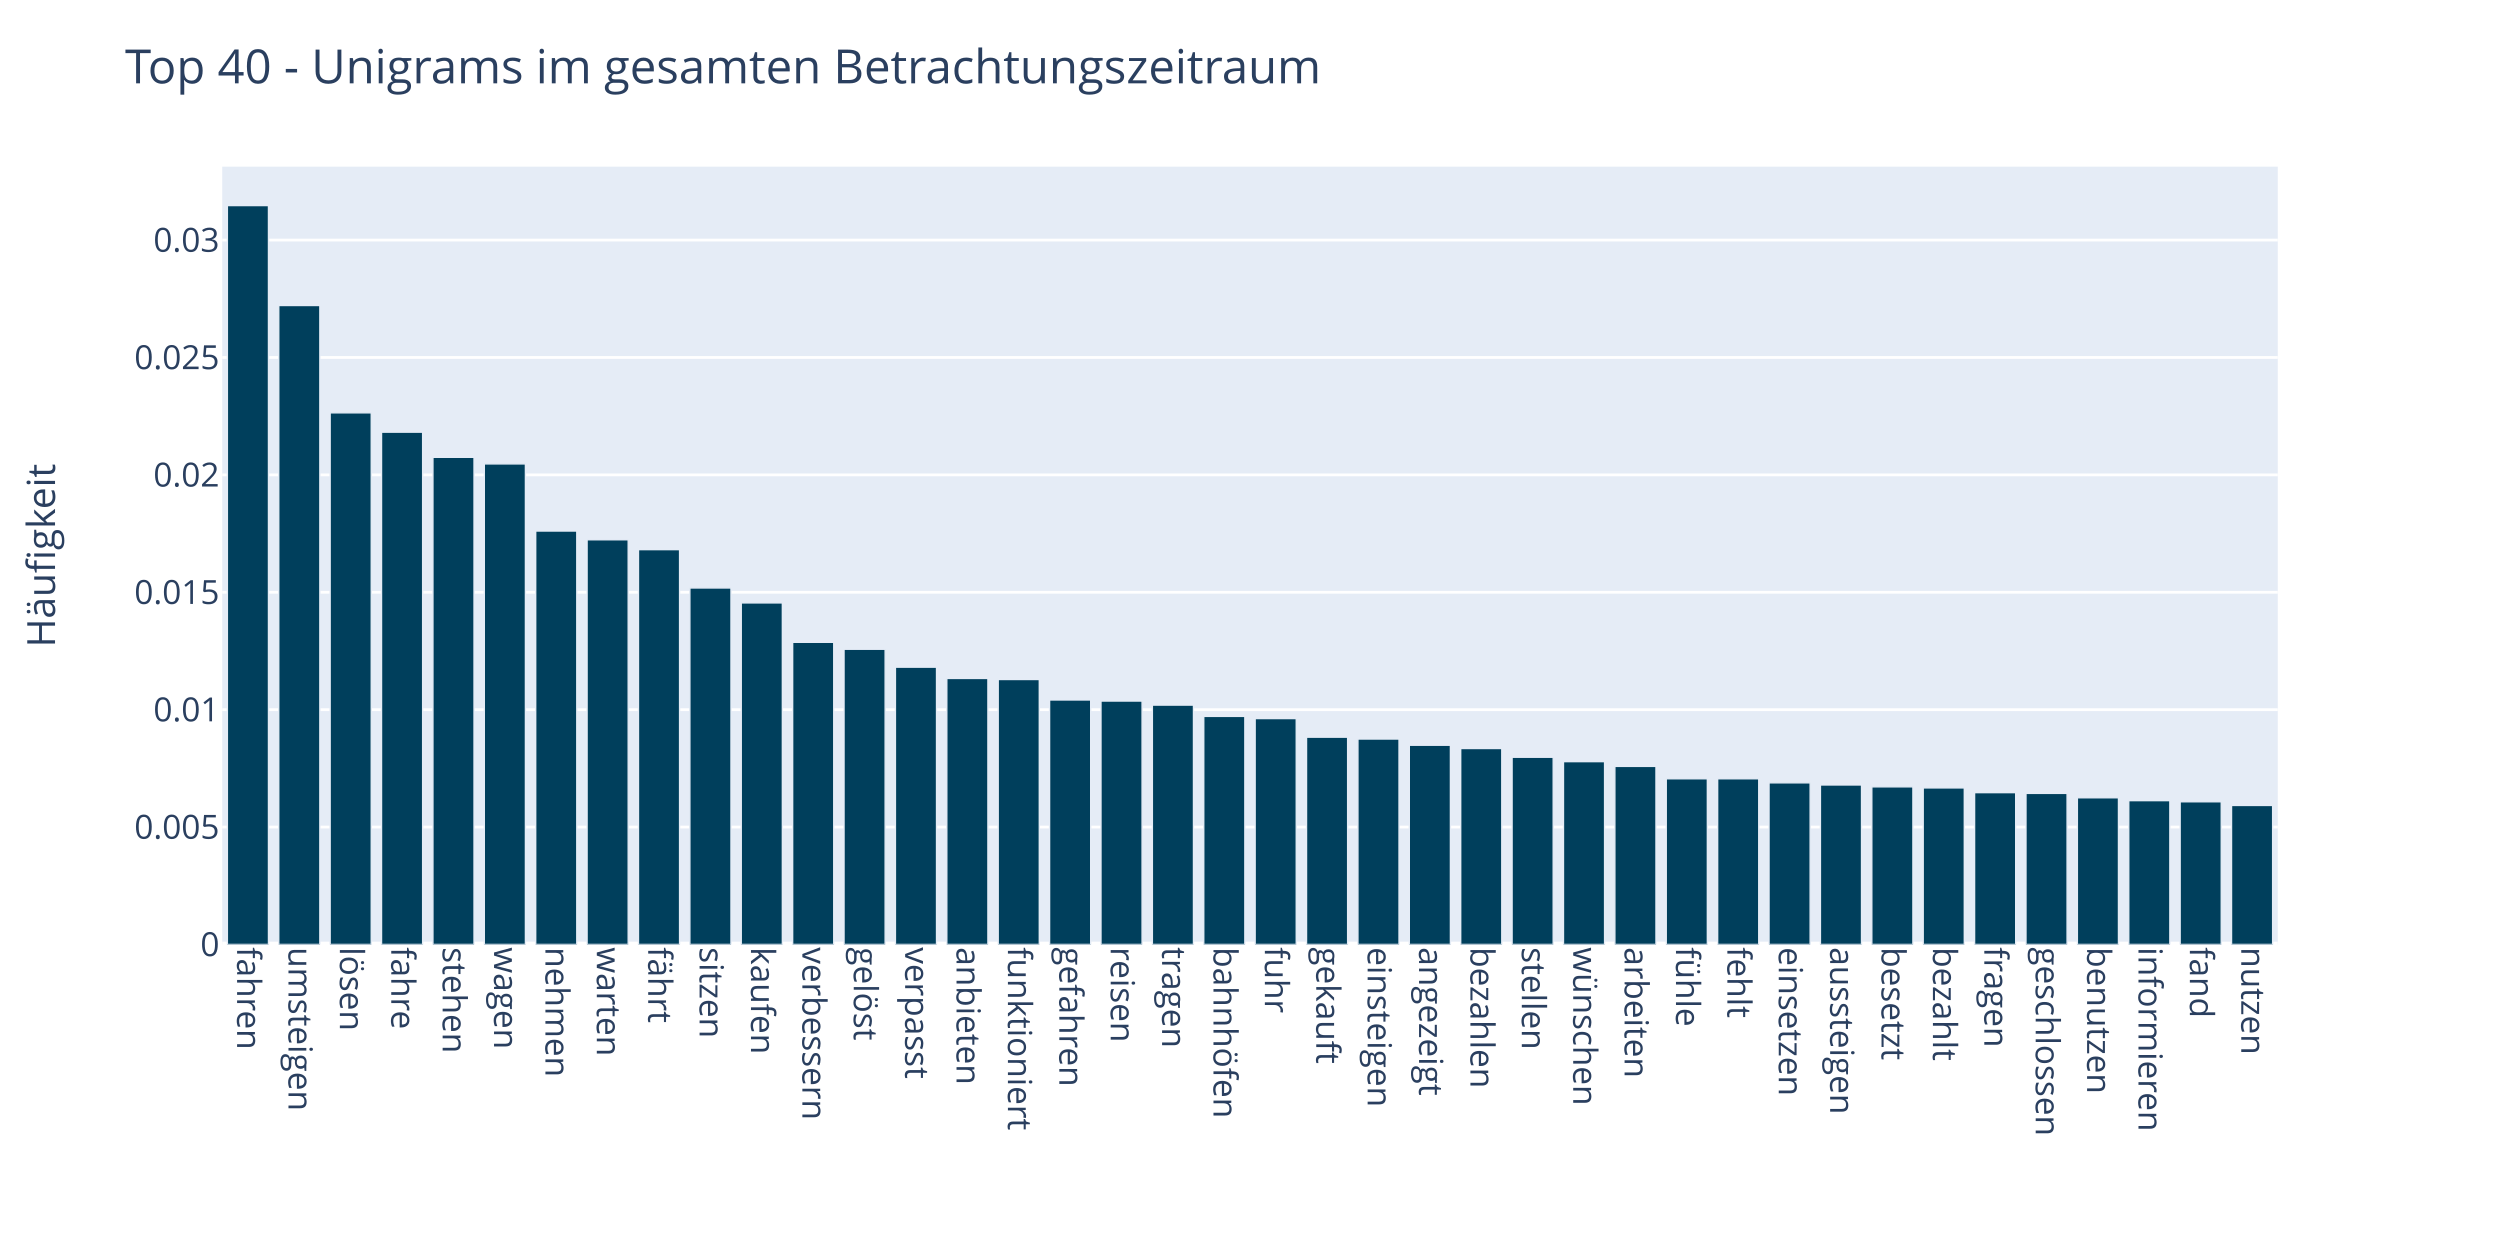
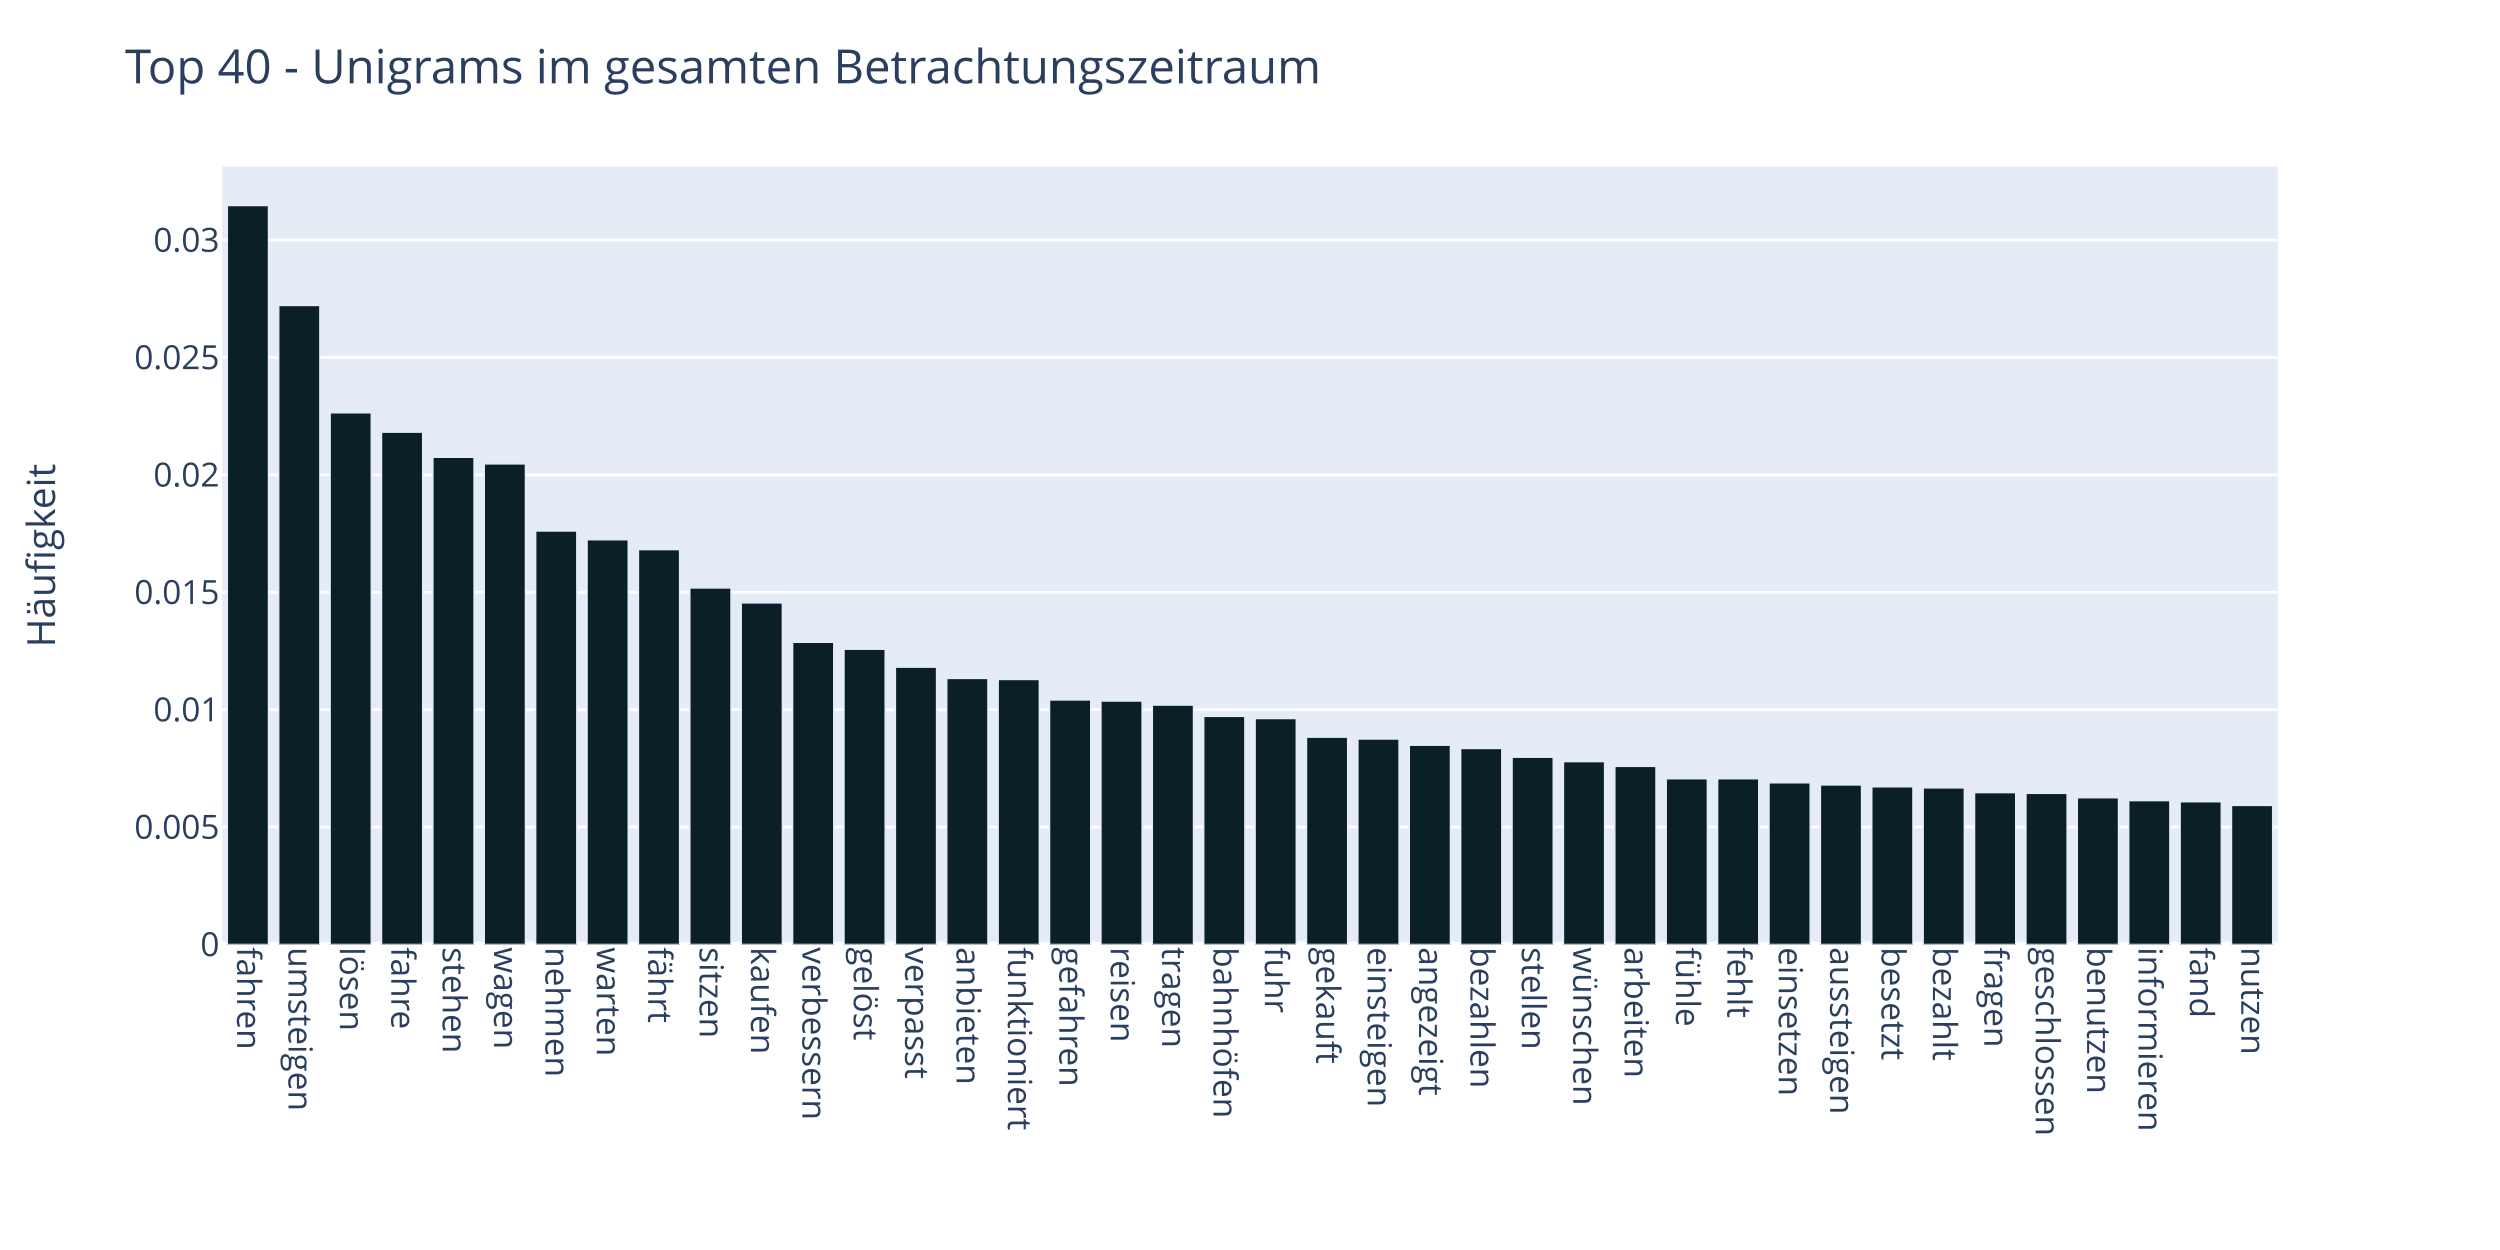
<svg xmlns="http://www.w3.org/2000/svg" class="main-svg" width="900" height="450" style="" viewBox="0 0 900 450">
  <rect x="0" y="0" width="900" height="450" style="fill: rgb(255, 255, 255); fill-opacity: 1;" />
-   <defs id="defs-c75d33">
+   <defs id="defs-5fe7d5">
    <g class="clips">
-       <clipPath id="clipc75d33xyplot" class="plotclip">
+       <clipPath id="clip5fe7d5xyplot" class="plotclip">
        <rect width="740" height="280" />
      </clipPath>
-       <clipPath class="axesclip" id="clipc75d33x">
+       <clipPath class="axesclip" id="clip5fe7d5x">
        <rect x="80" y="0" width="740" height="450" />
      </clipPath>
-       <clipPath class="axesclip" id="clipc75d33y">
+       <clipPath class="axesclip" id="clip5fe7d5y">
        <rect x="0" y="60" width="900" height="280" />
      </clipPath>
-       <clipPath class="axesclip" id="clipc75d33xy">
+       <clipPath class="axesclip" id="clip5fe7d5xy">
        <rect x="80" y="60" width="740" height="280" />
      </clipPath>
    </g>
    <g class="gradients" />
    <g class="patterns" />
  </defs>
  <g class="bglayer">
    <rect class="bg" x="80" y="60" width="740" height="280" style="fill: rgb(229, 236, 246); fill-opacity: 1; stroke-width: 0;" />
  </g>
  <g class="layer-below">
    <g class="imagelayer" />
    <g class="shapelayer" />
  </g>
  <g class="cartesianlayer">
    <g class="subplot xy">
      <g class="layer-subplot">
        <g class="shapelayer" />
        <g class="imagelayer" />
      </g>
      <g class="minor-gridlayer">
        <g class="x" />
        <g class="y" />
      </g>
      <g class="gridlayer">
        <g class="x" />
        <g class="y">
          <path class="ygrid crisp" transform="translate(0,297.74)" d="M80,0h740" style="stroke: rgb(255, 255, 255); stroke-opacity: 1; stroke-width: 1px;" />
          <path class="ygrid crisp" transform="translate(0,255.48)" d="M80,0h740" style="stroke: rgb(255, 255, 255); stroke-opacity: 1; stroke-width: 1px;" />
          <path class="ygrid crisp" transform="translate(0,213.22)" d="M80,0h740" style="stroke: rgb(255, 255, 255); stroke-opacity: 1; stroke-width: 1px;" />
          <path class="ygrid crisp" transform="translate(0,170.96)" d="M80,0h740" style="stroke: rgb(255, 255, 255); stroke-opacity: 1; stroke-width: 1px;" />
          <path class="ygrid crisp" transform="translate(0,128.69)" d="M80,0h740" style="stroke: rgb(255, 255, 255); stroke-opacity: 1; stroke-width: 1px;" />
          <path class="ygrid crisp" transform="translate(0,86.43)" d="M80,0h740" style="stroke: rgb(255, 255, 255); stroke-opacity: 1; stroke-width: 1px;" />
        </g>
      </g>
      <g class="zerolinelayer">
        <path class="yzl zl crisp" transform="translate(0,340)" d="M80,0h740" style="stroke: rgb(255, 255, 255); stroke-opacity: 1; stroke-width: 2px;" />
      </g>
      <path class="xlines-below" />
      <path class="ylines-below" />
      <g class="overlines-below" />
      <g class="xaxislayer-below" />
      <g class="yaxislayer-below" />
      <g class="overaxes-below" />
-       <g class="plot" transform="translate(80,60)" clip-path="url(#clipc75d33xyplot)">
+       <g class="plot" transform="translate(80,60)" clip-path="url(#clip5fe7d5xyplot)">
        <g class="barlayer mlayer">
          <g class="trace bars" style="opacity: 1;">
            <g class="points">
              <g class="point">
-                 <path d="M1.85,280V14H16.65V280Z" style="vector-effect: non-scaling-stroke; opacity: 1; stroke-width: 0.5px; fill: rgb(0, 63, 92); fill-opacity: 1; stroke: rgb(229, 236, 246); stroke-opacity: 1;" />
-               </g>
-               <g class="point">
-                 <path d="M20.35,280V49.99H35.15V280Z" style="vector-effect: non-scaling-stroke; opacity: 1; stroke-width: 0.5px; fill: rgb(0, 63, 92); fill-opacity: 1; stroke: rgb(229, 236, 246); stroke-opacity: 1;" />
-               </g>
-               <g class="point">
-                 <path d="M38.85,280V88.61H53.65V280Z" style="vector-effect: non-scaling-stroke; opacity: 1; stroke-width: 0.5px; fill: rgb(0, 63, 92); fill-opacity: 1; stroke: rgb(229, 236, 246); stroke-opacity: 1;" />
-               </g>
-               <g class="point">
-                 <path d="M57.35,280V95.57H72.15V280Z" style="vector-effect: non-scaling-stroke; opacity: 1; stroke-width: 0.5px; fill: rgb(0, 63, 92); fill-opacity: 1; stroke: rgb(229, 236, 246); stroke-opacity: 1;" />
-               </g>
-               <g class="point">
-                 <path d="M75.85,280V104.64H90.65V280Z" style="vector-effect: non-scaling-stroke; opacity: 1; stroke-width: 0.5px; fill: rgb(0, 63, 92); fill-opacity: 1; stroke: rgb(229, 236, 246); stroke-opacity: 1;" />
-               </g>
-               <g class="point">
-                 <path d="M94.35,280V107H109.15V280Z" style="vector-effect: non-scaling-stroke; opacity: 1; stroke-width: 0.5px; fill: rgb(0, 63, 92); fill-opacity: 1; stroke: rgb(229, 236, 246); stroke-opacity: 1;" />
-               </g>
-               <g class="point">
-                 <path d="M112.85,280V131.17H127.65V280Z" style="vector-effect: non-scaling-stroke; opacity: 1; stroke-width: 0.5px; fill: rgb(0, 63, 92); fill-opacity: 1; stroke: rgb(229, 236, 246); stroke-opacity: 1;" />
-               </g>
-               <g class="point">
-                 <path d="M131.35,280V134.32H146.15V280Z" style="vector-effect: non-scaling-stroke; opacity: 1; stroke-width: 0.5px; fill: rgb(0, 63, 92); fill-opacity: 1; stroke: rgb(229, 236, 246); stroke-opacity: 1;" />
-               </g>
-               <g class="point">
-                 <path d="M149.85,280V137.87H164.65V280Z" style="vector-effect: non-scaling-stroke; opacity: 1; stroke-width: 0.5px; fill: rgb(0, 63, 92); fill-opacity: 1; stroke: rgb(229, 236, 246); stroke-opacity: 1;" />
-               </g>
-               <g class="point">
-                 <path d="M168.35,280V151.66H183.15V280Z" style="vector-effect: non-scaling-stroke; opacity: 1; stroke-width: 0.5px; fill: rgb(0, 63, 92); fill-opacity: 1; stroke: rgb(229, 236, 246); stroke-opacity: 1;" />
-               </g>
-               <g class="point">
-                 <path d="M186.85,280V157.05H201.65V280Z" style="vector-effect: non-scaling-stroke; opacity: 1; stroke-width: 0.5px; fill: rgb(0, 63, 92); fill-opacity: 1; stroke: rgb(229, 236, 246); stroke-opacity: 1;" />
-               </g>
-               <g class="point">
-                 <path d="M205.35,280V171.24H220.15V280Z" style="vector-effect: non-scaling-stroke; opacity: 1; stroke-width: 0.5px; fill: rgb(0, 63, 92); fill-opacity: 1; stroke: rgb(229, 236, 246); stroke-opacity: 1;" />
-               </g>
-               <g class="point">
-                 <path d="M223.85,280V173.73H238.65V280Z" style="vector-effect: non-scaling-stroke; opacity: 1; stroke-width: 0.5px; fill: rgb(0, 63, 92); fill-opacity: 1; stroke: rgb(229, 236, 246); stroke-opacity: 1;" />
-               </g>
-               <g class="point">
-                 <path d="M242.35,280V180.17H257.15V280Z" style="vector-effect: non-scaling-stroke; opacity: 1; stroke-width: 0.5px; fill: rgb(0, 63, 92); fill-opacity: 1; stroke: rgb(229, 236, 246); stroke-opacity: 1;" />
-               </g>
-               <g class="point">
-                 <path d="M260.85,280V184.24H275.65V280Z" style="vector-effect: non-scaling-stroke; opacity: 1; stroke-width: 0.5px; fill: rgb(0, 63, 92); fill-opacity: 1; stroke: rgb(229, 236, 246); stroke-opacity: 1;" />
-               </g>
-               <g class="point">
-                 <path d="M279.35,280V184.63H294.15V280Z" style="vector-effect: non-scaling-stroke; opacity: 1; stroke-width: 0.5px; fill: rgb(0, 63, 92); fill-opacity: 1; stroke: rgb(229, 236, 246); stroke-opacity: 1;" />
-               </g>
-               <g class="point">
-                 <path d="M297.85,280V191.99H312.65V280Z" style="vector-effect: non-scaling-stroke; opacity: 1; stroke-width: 0.5px; fill: rgb(0, 63, 92); fill-opacity: 1; stroke: rgb(229, 236, 246); stroke-opacity: 1;" />
-               </g>
-               <g class="point">
-                 <path d="M316.35,280V192.38H331.15V280Z" style="vector-effect: non-scaling-stroke; opacity: 1; stroke-width: 0.5px; fill: rgb(0, 63, 92); fill-opacity: 1; stroke: rgb(229, 236, 246); stroke-opacity: 1;" />
-               </g>
-               <g class="point">
-                 <path d="M334.85,280V193.83H349.65V280Z" style="vector-effect: non-scaling-stroke; opacity: 1; stroke-width: 0.5px; fill: rgb(0, 63, 92); fill-opacity: 1; stroke: rgb(229, 236, 246); stroke-opacity: 1;" />
-               </g>
-               <g class="point">
-                 <path d="M353.35,280V197.9H368.15V280Z" style="vector-effect: non-scaling-stroke; opacity: 1; stroke-width: 0.5px; fill: rgb(0, 63, 92); fill-opacity: 1; stroke: rgb(229, 236, 246); stroke-opacity: 1;" />
-               </g>
-               <g class="point">
-                 <path d="M371.85,280V198.69H386.65V280Z" style="vector-effect: non-scaling-stroke; opacity: 1; stroke-width: 0.5px; fill: rgb(0, 63, 92); fill-opacity: 1; stroke: rgb(229, 236, 246); stroke-opacity: 1;" />
-               </g>
-               <g class="point">
-                 <path d="M390.35,280V205.39H405.15V280Z" style="vector-effect: non-scaling-stroke; opacity: 1; stroke-width: 0.5px; fill: rgb(0, 63, 92); fill-opacity: 1; stroke: rgb(229, 236, 246); stroke-opacity: 1;" />
-               </g>
-               <g class="point">
-                 <path d="M408.85,280V206.05H423.65V280Z" style="vector-effect: non-scaling-stroke; opacity: 1; stroke-width: 0.5px; fill: rgb(0, 63, 92); fill-opacity: 1; stroke: rgb(229, 236, 246); stroke-opacity: 1;" />
-               </g>
-               <g class="point">
-                 <path d="M427.35,280V208.28H442.15V280Z" style="vector-effect: non-scaling-stroke; opacity: 1; stroke-width: 0.5px; fill: rgb(0, 63, 92); fill-opacity: 1; stroke: rgb(229, 236, 246); stroke-opacity: 1;" />
-               </g>
-               <g class="point">
-                 <path d="M445.85,280V209.46H460.65V280Z" style="vector-effect: non-scaling-stroke; opacity: 1; stroke-width: 0.5px; fill: rgb(0, 63, 92); fill-opacity: 1; stroke: rgb(229, 236, 246); stroke-opacity: 1;" />
-               </g>
-               <g class="point">
-                 <path d="M464.35,280V212.61H479.15V280Z" style="vector-effect: non-scaling-stroke; opacity: 1; stroke-width: 0.5px; fill: rgb(0, 63, 92); fill-opacity: 1; stroke: rgb(229, 236, 246); stroke-opacity: 1;" />
-               </g>
-               <g class="point">
-                 <path d="M482.85,280V214.19H497.65V280Z" style="vector-effect: non-scaling-stroke; opacity: 1; stroke-width: 0.5px; fill: rgb(0, 63, 92); fill-opacity: 1; stroke: rgb(229, 236, 246); stroke-opacity: 1;" />
-               </g>
-               <g class="point">
-                 <path d="M501.35,280V215.9H516.15V280Z" style="vector-effect: non-scaling-stroke; opacity: 1; stroke-width: 0.5px; fill: rgb(0, 63, 92); fill-opacity: 1; stroke: rgb(229, 236, 246); stroke-opacity: 1;" />
-               </g>
-               <g class="point">
-                 <path d="M519.85,280V220.36H534.65V280Z" style="vector-effect: non-scaling-stroke; opacity: 1; stroke-width: 0.5px; fill: rgb(0, 63, 92); fill-opacity: 1; stroke: rgb(229, 236, 246); stroke-opacity: 1;" />
-               </g>
-               <g class="point">
-                 <path d="M538.35,280V220.36H553.15V280Z" style="vector-effect: non-scaling-stroke; opacity: 1; stroke-width: 0.5px; fill: rgb(0, 63, 92); fill-opacity: 1; stroke: rgb(229, 236, 246); stroke-opacity: 1;" />
-               </g>
-               <g class="point">
-                 <path d="M556.85,280V221.81H571.65V280Z" style="vector-effect: non-scaling-stroke; opacity: 1; stroke-width: 0.5px; fill: rgb(0, 63, 92); fill-opacity: 1; stroke: rgb(229, 236, 246); stroke-opacity: 1;" />
-               </g>
-               <g class="point">
-                 <path d="M575.35,280V222.6H590.15V280Z" style="vector-effect: non-scaling-stroke; opacity: 1; stroke-width: 0.5px; fill: rgb(0, 63, 92); fill-opacity: 1; stroke: rgb(229, 236, 246); stroke-opacity: 1;" />
-               </g>
-               <g class="point">
-                 <path d="M593.85,280V223.25H608.65V280Z" style="vector-effect: non-scaling-stroke; opacity: 1; stroke-width: 0.5px; fill: rgb(0, 63, 92); fill-opacity: 1; stroke: rgb(229, 236, 246); stroke-opacity: 1;" />
-               </g>
-               <g class="point">
-                 <path d="M612.35,280V223.65H627.15V280Z" style="vector-effect: non-scaling-stroke; opacity: 1; stroke-width: 0.5px; fill: rgb(0, 63, 92); fill-opacity: 1; stroke: rgb(229, 236, 246); stroke-opacity: 1;" />
-               </g>
-               <g class="point">
-                 <path d="M630.85,280V225.36H645.65V280Z" style="vector-effect: non-scaling-stroke; opacity: 1; stroke-width: 0.5px; fill: rgb(0, 63, 92); fill-opacity: 1; stroke: rgb(229, 236, 246); stroke-opacity: 1;" />
-               </g>
-               <g class="point">
-                 <path d="M649.35,280V225.62H664.15V280Z" style="vector-effect: non-scaling-stroke; opacity: 1; stroke-width: 0.5px; fill: rgb(0, 63, 92); fill-opacity: 1; stroke: rgb(229, 236, 246); stroke-opacity: 1;" />
-               </g>
-               <g class="point">
-                 <path d="M667.85,280V227.19H682.65V280Z" style="vector-effect: non-scaling-stroke; opacity: 1; stroke-width: 0.5px; fill: rgb(0, 63, 92); fill-opacity: 1; stroke: rgb(229, 236, 246); stroke-opacity: 1;" />
-               </g>
-               <g class="point">
-                 <path d="M686.35,280V228.24H701.15V280Z" style="vector-effect: non-scaling-stroke; opacity: 1; stroke-width: 0.5px; fill: rgb(0, 63, 92); fill-opacity: 1; stroke: rgb(229, 236, 246); stroke-opacity: 1;" />
-               </g>
-               <g class="point">
-                 <path d="M704.85,280V228.64H719.65V280Z" style="vector-effect: non-scaling-stroke; opacity: 1; stroke-width: 0.5px; fill: rgb(0, 63, 92); fill-opacity: 1; stroke: rgb(229, 236, 246); stroke-opacity: 1;" />
-               </g>
-               <g class="point">
-                 <path d="M723.35,280V229.95H738.15V280Z" style="vector-effect: non-scaling-stroke; opacity: 1; stroke-width: 0.5px; fill: rgb(0, 63, 92); fill-opacity: 1; stroke: rgb(229, 236, 246); stroke-opacity: 1;" />
+                 <path d="M1.85,280V14H16.65V280Z" style="vector-effect: non-scaling-stroke; opacity: 1; stroke-width: 0.5px; fill: rgb(11, 31, 38); fill-opacity: 1; stroke: rgb(229, 236, 246); stroke-opacity: 1;" />
+               </g>
+               <g class="point">
+                 <path d="M20.35,280V49.99H35.15V280Z" style="vector-effect: non-scaling-stroke; opacity: 1; stroke-width: 0.5px; fill: rgb(11, 31, 38); fill-opacity: 1; stroke: rgb(229, 236, 246); stroke-opacity: 1;" />
+               </g>
+               <g class="point">
+                 <path d="M38.85,280V88.61H53.65V280Z" style="vector-effect: non-scaling-stroke; opacity: 1; stroke-width: 0.5px; fill: rgb(11, 31, 38); fill-opacity: 1; stroke: rgb(229, 236, 246); stroke-opacity: 1;" />
+               </g>
+               <g class="point">
+                 <path d="M57.35,280V95.57H72.15V280Z" style="vector-effect: non-scaling-stroke; opacity: 1; stroke-width: 0.5px; fill: rgb(11, 31, 38); fill-opacity: 1; stroke: rgb(229, 236, 246); stroke-opacity: 1;" />
+               </g>
+               <g class="point">
+                 <path d="M75.85,280V104.64H90.65V280Z" style="vector-effect: non-scaling-stroke; opacity: 1; stroke-width: 0.5px; fill: rgb(11, 31, 38); fill-opacity: 1; stroke: rgb(229, 236, 246); stroke-opacity: 1;" />
+               </g>
+               <g class="point">
+                 <path d="M94.35,280V107H109.15V280Z" style="vector-effect: non-scaling-stroke; opacity: 1; stroke-width: 0.5px; fill: rgb(11, 31, 38); fill-opacity: 1; stroke: rgb(229, 236, 246); stroke-opacity: 1;" />
+               </g>
+               <g class="point">
+                 <path d="M112.85,280V131.17H127.65V280Z" style="vector-effect: non-scaling-stroke; opacity: 1; stroke-width: 0.5px; fill: rgb(11, 31, 38); fill-opacity: 1; stroke: rgb(229, 236, 246); stroke-opacity: 1;" />
+               </g>
+               <g class="point">
+                 <path d="M131.35,280V134.32H146.15V280Z" style="vector-effect: non-scaling-stroke; opacity: 1; stroke-width: 0.5px; fill: rgb(11, 31, 38); fill-opacity: 1; stroke: rgb(229, 236, 246); stroke-opacity: 1;" />
+               </g>
+               <g class="point">
+                 <path d="M149.85,280V137.87H164.65V280Z" style="vector-effect: non-scaling-stroke; opacity: 1; stroke-width: 0.5px; fill: rgb(11, 31, 38); fill-opacity: 1; stroke: rgb(229, 236, 246); stroke-opacity: 1;" />
+               </g>
+               <g class="point">
+                 <path d="M168.35,280V151.66H183.15V280Z" style="vector-effect: non-scaling-stroke; opacity: 1; stroke-width: 0.5px; fill: rgb(11, 31, 38); fill-opacity: 1; stroke: rgb(229, 236, 246); stroke-opacity: 1;" />
+               </g>
+               <g class="point">
+                 <path d="M186.85,280V157.05H201.65V280Z" style="vector-effect: non-scaling-stroke; opacity: 1; stroke-width: 0.5px; fill: rgb(11, 31, 38); fill-opacity: 1; stroke: rgb(229, 236, 246); stroke-opacity: 1;" />
+               </g>
+               <g class="point">
+                 <path d="M205.35,280V171.24H220.15V280Z" style="vector-effect: non-scaling-stroke; opacity: 1; stroke-width: 0.5px; fill: rgb(11, 31, 38); fill-opacity: 1; stroke: rgb(229, 236, 246); stroke-opacity: 1;" />
+               </g>
+               <g class="point">
+                 <path d="M223.85,280V173.73H238.65V280Z" style="vector-effect: non-scaling-stroke; opacity: 1; stroke-width: 0.5px; fill: rgb(11, 31, 38); fill-opacity: 1; stroke: rgb(229, 236, 246); stroke-opacity: 1;" />
+               </g>
+               <g class="point">
+                 <path d="M242.35,280V180.17H257.15V280Z" style="vector-effect: non-scaling-stroke; opacity: 1; stroke-width: 0.5px; fill: rgb(11, 31, 38); fill-opacity: 1; stroke: rgb(229, 236, 246); stroke-opacity: 1;" />
+               </g>
+               <g class="point">
+                 <path d="M260.85,280V184.24H275.65V280Z" style="vector-effect: non-scaling-stroke; opacity: 1; stroke-width: 0.5px; fill: rgb(11, 31, 38); fill-opacity: 1; stroke: rgb(229, 236, 246); stroke-opacity: 1;" />
+               </g>
+               <g class="point">
+                 <path d="M279.35,280V184.63H294.15V280Z" style="vector-effect: non-scaling-stroke; opacity: 1; stroke-width: 0.5px; fill: rgb(11, 31, 38); fill-opacity: 1; stroke: rgb(229, 236, 246); stroke-opacity: 1;" />
+               </g>
+               <g class="point">
+                 <path d="M297.85,280V191.99H312.65V280Z" style="vector-effect: non-scaling-stroke; opacity: 1; stroke-width: 0.5px; fill: rgb(11, 31, 38); fill-opacity: 1; stroke: rgb(229, 236, 246); stroke-opacity: 1;" />
+               </g>
+               <g class="point">
+                 <path d="M316.35,280V192.38H331.15V280Z" style="vector-effect: non-scaling-stroke; opacity: 1; stroke-width: 0.5px; fill: rgb(11, 31, 38); fill-opacity: 1; stroke: rgb(229, 236, 246); stroke-opacity: 1;" />
+               </g>
+               <g class="point">
+                 <path d="M334.85,280V193.83H349.65V280Z" style="vector-effect: non-scaling-stroke; opacity: 1; stroke-width: 0.5px; fill: rgb(11, 31, 38); fill-opacity: 1; stroke: rgb(229, 236, 246); stroke-opacity: 1;" />
+               </g>
+               <g class="point">
+                 <path d="M353.35,280V197.9H368.15V280Z" style="vector-effect: non-scaling-stroke; opacity: 1; stroke-width: 0.5px; fill: rgb(11, 31, 38); fill-opacity: 1; stroke: rgb(229, 236, 246); stroke-opacity: 1;" />
+               </g>
+               <g class="point">
+                 <path d="M371.85,280V198.69H386.65V280Z" style="vector-effect: non-scaling-stroke; opacity: 1; stroke-width: 0.5px; fill: rgb(11, 31, 38); fill-opacity: 1; stroke: rgb(229, 236, 246); stroke-opacity: 1;" />
+               </g>
+               <g class="point">
+                 <path d="M390.35,280V205.39H405.15V280Z" style="vector-effect: non-scaling-stroke; opacity: 1; stroke-width: 0.5px; fill: rgb(11, 31, 38); fill-opacity: 1; stroke: rgb(229, 236, 246); stroke-opacity: 1;" />
+               </g>
+               <g class="point">
+                 <path d="M408.85,280V206.05H423.65V280Z" style="vector-effect: non-scaling-stroke; opacity: 1; stroke-width: 0.5px; fill: rgb(11, 31, 38); fill-opacity: 1; stroke: rgb(229, 236, 246); stroke-opacity: 1;" />
+               </g>
+               <g class="point">
+                 <path d="M427.35,280V208.28H442.15V280Z" style="vector-effect: non-scaling-stroke; opacity: 1; stroke-width: 0.5px; fill: rgb(11, 31, 38); fill-opacity: 1; stroke: rgb(229, 236, 246); stroke-opacity: 1;" />
+               </g>
+               <g class="point">
+                 <path d="M445.85,280V209.46H460.65V280Z" style="vector-effect: non-scaling-stroke; opacity: 1; stroke-width: 0.5px; fill: rgb(11, 31, 38); fill-opacity: 1; stroke: rgb(229, 236, 246); stroke-opacity: 1;" />
+               </g>
+               <g class="point">
+                 <path d="M464.35,280V212.61H479.15V280Z" style="vector-effect: non-scaling-stroke; opacity: 1; stroke-width: 0.5px; fill: rgb(11, 31, 38); fill-opacity: 1; stroke: rgb(229, 236, 246); stroke-opacity: 1;" />
+               </g>
+               <g class="point">
+                 <path d="M482.85,280V214.19H497.65V280Z" style="vector-effect: non-scaling-stroke; opacity: 1; stroke-width: 0.5px; fill: rgb(11, 31, 38); fill-opacity: 1; stroke: rgb(229, 236, 246); stroke-opacity: 1;" />
+               </g>
+               <g class="point">
+                 <path d="M501.35,280V215.9H516.15V280Z" style="vector-effect: non-scaling-stroke; opacity: 1; stroke-width: 0.5px; fill: rgb(11, 31, 38); fill-opacity: 1; stroke: rgb(229, 236, 246); stroke-opacity: 1;" />
+               </g>
+               <g class="point">
+                 <path d="M519.85,280V220.36H534.65V280Z" style="vector-effect: non-scaling-stroke; opacity: 1; stroke-width: 0.5px; fill: rgb(11, 31, 38); fill-opacity: 1; stroke: rgb(229, 236, 246); stroke-opacity: 1;" />
+               </g>
+               <g class="point">
+                 <path d="M538.35,280V220.36H553.15V280Z" style="vector-effect: non-scaling-stroke; opacity: 1; stroke-width: 0.5px; fill: rgb(11, 31, 38); fill-opacity: 1; stroke: rgb(229, 236, 246); stroke-opacity: 1;" />
+               </g>
+               <g class="point">
+                 <path d="M556.85,280V221.81H571.65V280Z" style="vector-effect: non-scaling-stroke; opacity: 1; stroke-width: 0.5px; fill: rgb(11, 31, 38); fill-opacity: 1; stroke: rgb(229, 236, 246); stroke-opacity: 1;" />
+               </g>
+               <g class="point">
+                 <path d="M575.35,280V222.6H590.15V280Z" style="vector-effect: non-scaling-stroke; opacity: 1; stroke-width: 0.5px; fill: rgb(11, 31, 38); fill-opacity: 1; stroke: rgb(229, 236, 246); stroke-opacity: 1;" />
+               </g>
+               <g class="point">
+                 <path d="M593.85,280V223.25H608.65V280Z" style="vector-effect: non-scaling-stroke; opacity: 1; stroke-width: 0.5px; fill: rgb(11, 31, 38); fill-opacity: 1; stroke: rgb(229, 236, 246); stroke-opacity: 1;" />
+               </g>
+               <g class="point">
+                 <path d="M612.35,280V223.65H627.15V280Z" style="vector-effect: non-scaling-stroke; opacity: 1; stroke-width: 0.5px; fill: rgb(11, 31, 38); fill-opacity: 1; stroke: rgb(229, 236, 246); stroke-opacity: 1;" />
+               </g>
+               <g class="point">
+                 <path d="M630.85,280V225.36H645.65V280Z" style="vector-effect: non-scaling-stroke; opacity: 1; stroke-width: 0.5px; fill: rgb(11, 31, 38); fill-opacity: 1; stroke: rgb(229, 236, 246); stroke-opacity: 1;" />
+               </g>
+               <g class="point">
+                 <path d="M649.35,280V225.62H664.15V280Z" style="vector-effect: non-scaling-stroke; opacity: 1; stroke-width: 0.5px; fill: rgb(11, 31, 38); fill-opacity: 1; stroke: rgb(229, 236, 246); stroke-opacity: 1;" />
+               </g>
+               <g class="point">
+                 <path d="M667.85,280V227.19H682.65V280Z" style="vector-effect: non-scaling-stroke; opacity: 1; stroke-width: 0.5px; fill: rgb(11, 31, 38); fill-opacity: 1; stroke: rgb(229, 236, 246); stroke-opacity: 1;" />
+               </g>
+               <g class="point">
+                 <path d="M686.35,280V228.24H701.15V280Z" style="vector-effect: non-scaling-stroke; opacity: 1; stroke-width: 0.5px; fill: rgb(11, 31, 38); fill-opacity: 1; stroke: rgb(229, 236, 246); stroke-opacity: 1;" />
+               </g>
+               <g class="point">
+                 <path d="M704.85,280V228.64H719.65V280Z" style="vector-effect: non-scaling-stroke; opacity: 1; stroke-width: 0.5px; fill: rgb(11, 31, 38); fill-opacity: 1; stroke: rgb(229, 236, 246); stroke-opacity: 1;" />
+               </g>
+               <g class="point">
+                 <path d="M723.35,280V229.95H738.15V280Z" style="vector-effect: non-scaling-stroke; opacity: 1; stroke-width: 0.5px; fill: rgb(11, 31, 38); fill-opacity: 1; stroke: rgb(229, 236, 246); stroke-opacity: 1;" />
              </g>
            </g>
          </g>
        </g>
      </g>
      <g class="overplot" />
      <path class="xlines-above crisp" d="M0,0" style="fill: none;" />
      <path class="ylines-above crisp" d="M0,0" style="fill: none;" />
      <g class="overlines-above" />
      <g class="xaxislayer-above">
        <g class="xtick">
          <text text-anchor="start" x="2.1" y="347" transform="translate(89.25,0) rotate(90,2.1,341)" style="font-family: 'Open Sans', verdana, arial, sans-serif; font-size: 12px; fill: rgb(42, 63, 95); fill-opacity: 1; white-space: pre; opacity: 1;">fahren</text>
        </g>
        <g class="xtick">
          <text text-anchor="start" x="2.1" y="347" transform="translate(107.75,0) rotate(90,2.1,341)" style="font-family: 'Open Sans', verdana, arial, sans-serif; font-size: 12px; fill: rgb(42, 63, 95); fill-opacity: 1; white-space: pre; opacity: 1;">umsteigen</text>
        </g>
        <g class="xtick">
          <text text-anchor="start" x="2.1" y="347" transform="translate(126.25,0) rotate(90,2.1,341)" style="font-family: 'Open Sans', verdana, arial, sans-serif; font-size: 12px; fill: rgb(42, 63, 95); fill-opacity: 1; white-space: pre; opacity: 1;">lösen</text>
        </g>
        <g class="xtick">
          <text text-anchor="start" x="2.1" y="347" transform="translate(144.75,0) rotate(90,2.1,341)" style="font-family: 'Open Sans', verdana, arial, sans-serif; font-size: 12px; fill: rgb(42, 63, 95); fill-opacity: 1; white-space: pre; opacity: 1;">fahre</text>
        </g>
        <g class="xtick">
          <text text-anchor="start" x="2.1" y="347" transform="translate(163.25,0) rotate(90,2.1,341)" style="font-family: 'Open Sans', verdana, arial, sans-serif; font-size: 12px; fill: rgb(42, 63, 95); fill-opacity: 1; white-space: pre; opacity: 1;">stehen</text>
        </g>
        <g class="xtick">
          <text text-anchor="start" x="2.1" y="347" transform="translate(181.75,0) rotate(90,2.1,341)" style="font-family: 'Open Sans', verdana, arial, sans-serif; font-size: 12px; fill: rgb(42, 63, 95); fill-opacity: 1; white-space: pre; opacity: 1;">wagen</text>
        </g>
        <g class="xtick">
          <text text-anchor="start" x="2.1" y="347" transform="translate(200.25,0) rotate(90,2.1,341)" style="font-family: 'Open Sans', verdana, arial, sans-serif; font-size: 12px; fill: rgb(42, 63, 95); fill-opacity: 1; white-space: pre; opacity: 1;">nehmen</text>
        </g>
        <g class="xtick">
          <text text-anchor="start" x="2.1" y="347" transform="translate(218.75,0) rotate(90,2.1,341)" style="font-family: 'Open Sans', verdana, arial, sans-serif; font-size: 12px; fill: rgb(42, 63, 95); fill-opacity: 1; white-space: pre; opacity: 1;">warten</text>
        </g>
        <g class="xtick">
          <text text-anchor="start" x="2.1" y="347" transform="translate(237.25,0) rotate(90,2.1,341)" style="font-family: 'Open Sans', verdana, arial, sans-serif; font-size: 12px; fill: rgb(42, 63, 95); fill-opacity: 1; white-space: pre; opacity: 1;">fährt</text>
        </g>
        <g class="xtick">
          <text text-anchor="start" x="2.1" y="347" transform="translate(255.75,0) rotate(90,2.1,341)" style="font-family: 'Open Sans', verdana, arial, sans-serif; font-size: 12px; fill: rgb(42, 63, 95); fill-opacity: 1; white-space: pre; opacity: 1;">sitzen</text>
        </g>
        <g class="xtick">
          <text text-anchor="start" x="2.1" y="347" transform="translate(274.25,0) rotate(90,2.1,341)" style="font-family: 'Open Sans', verdana, arial, sans-serif; font-size: 12px; fill: rgb(42, 63, 95); fill-opacity: 1; white-space: pre; opacity: 1;">kaufen</text>
        </g>
        <g class="xtick">
          <text text-anchor="start" x="2.1" y="347" transform="translate(292.75,0) rotate(90,2.1,341)" style="font-family: 'Open Sans', verdana, arial, sans-serif; font-size: 12px; fill: rgb(42, 63, 95); fill-opacity: 1; white-space: pre; opacity: 1;">verbessern</text>
        </g>
        <g class="xtick">
          <text text-anchor="start" x="2.1" y="347" transform="translate(311.25,0) rotate(90,2.1,341)" style="font-family: 'Open Sans', verdana, arial, sans-serif; font-size: 12px; fill: rgb(42, 63, 95); fill-opacity: 1; white-space: pre; opacity: 1;">gelöst</text>
        </g>
        <g class="xtick">
          <text text-anchor="start" x="2.1" y="347" transform="translate(329.75,0) rotate(90,2.1,341)" style="font-family: 'Open Sans', verdana, arial, sans-serif; font-size: 12px; fill: rgb(42, 63, 95); fill-opacity: 1; white-space: pre; opacity: 1;">verpasst</text>
        </g>
        <g class="xtick">
          <text text-anchor="start" x="2.1" y="347" transform="translate(348.25,0) rotate(90,2.1,341)" style="font-family: 'Open Sans', verdana, arial, sans-serif; font-size: 12px; fill: rgb(42, 63, 95); fill-opacity: 1; white-space: pre; opacity: 1;">anbieten</text>
        </g>
        <g class="xtick">
          <text text-anchor="start" x="2.1" y="347" transform="translate(366.75,0) rotate(90,2.1,341)" style="font-family: 'Open Sans', verdana, arial, sans-serif; font-size: 12px; fill: rgb(42, 63, 95); fill-opacity: 1; white-space: pre; opacity: 1;">funktioniert</text>
        </g>
        <g class="xtick">
          <text text-anchor="start" x="2.1" y="347" transform="translate(385.25,0) rotate(90,2.1,341)" style="font-family: 'Open Sans', verdana, arial, sans-serif; font-size: 12px; fill: rgb(42, 63, 95); fill-opacity: 1; white-space: pre; opacity: 1;">gefahren</text>
        </g>
        <g class="xtick">
          <text text-anchor="start" x="2.1" y="347" transform="translate(403.75,0) rotate(90,2.1,341)" style="font-family: 'Open Sans', verdana, arial, sans-serif; font-size: 12px; fill: rgb(42, 63, 95); fill-opacity: 1; white-space: pre; opacity: 1;">reisen</text>
        </g>
        <g class="xtick">
          <text text-anchor="start" x="2.1" y="347" transform="translate(422.25,0) rotate(90,2.1,341)" style="font-family: 'Open Sans', verdana, arial, sans-serif; font-size: 12px; fill: rgb(42, 63, 95); fill-opacity: 1; white-space: pre; opacity: 1;">tragen</text>
        </g>
        <g class="xtick">
          <text text-anchor="start" x="2.1" y="347" transform="translate(440.75,0) rotate(90,2.1,341)" style="font-family: 'Open Sans', verdana, arial, sans-serif; font-size: 12px; fill: rgb(42, 63, 95); fill-opacity: 1; white-space: pre; opacity: 1;">bahnhöfen</text>
        </g>
        <g class="xtick">
          <text text-anchor="start" x="2.1" y="347" transform="translate(459.25,0) rotate(90,2.1,341)" style="font-family: 'Open Sans', verdana, arial, sans-serif; font-size: 12px; fill: rgb(42, 63, 95); fill-opacity: 1; white-space: pre; opacity: 1;">fuhr</text>
        </g>
        <g class="xtick">
          <text text-anchor="start" x="2.1" y="347" transform="translate(477.75,0) rotate(90,2.1,341)" style="font-family: 'Open Sans', verdana, arial, sans-serif; font-size: 12px; fill: rgb(42, 63, 95); fill-opacity: 1; white-space: pre; opacity: 1;">gekauft</text>
        </g>
        <g class="xtick">
          <text text-anchor="start" x="2.1" y="347" transform="translate(496.25,0) rotate(90,2.1,341)" style="font-family: 'Open Sans', verdana, arial, sans-serif; font-size: 12px; fill: rgb(42, 63, 95); fill-opacity: 1; white-space: pre; opacity: 1;">einsteigen</text>
        </g>
        <g class="xtick">
          <text text-anchor="start" x="2.1" y="347" transform="translate(514.75,0) rotate(90,2.1,341)" style="font-family: 'Open Sans', verdana, arial, sans-serif; font-size: 12px; fill: rgb(42, 63, 95); fill-opacity: 1; white-space: pre; opacity: 1;">angezeigt</text>
        </g>
        <g class="xtick">
          <text text-anchor="start" x="2.1" y="347" transform="translate(533.25,0) rotate(90,2.1,341)" style="font-family: 'Open Sans', verdana, arial, sans-serif; font-size: 12px; fill: rgb(42, 63, 95); fill-opacity: 1; white-space: pre; opacity: 1;">bezahlen</text>
        </g>
        <g class="xtick">
          <text text-anchor="start" x="2.1" y="347" transform="translate(551.75,0) rotate(90,2.1,341)" style="font-family: 'Open Sans', verdana, arial, sans-serif; font-size: 12px; fill: rgb(42, 63, 95); fill-opacity: 1; white-space: pre; opacity: 1;">stellen</text>
        </g>
        <g class="xtick">
          <text text-anchor="start" x="2.1" y="347" transform="translate(570.25,0) rotate(90,2.1,341)" style="font-family: 'Open Sans', verdana, arial, sans-serif; font-size: 12px; fill: rgb(42, 63, 95); fill-opacity: 1; white-space: pre; opacity: 1;">wünschen</text>
        </g>
        <g class="xtick">
          <text text-anchor="start" x="2.1" y="347" transform="translate(588.75,0) rotate(90,2.1,341)" style="font-family: 'Open Sans', verdana, arial, sans-serif; font-size: 12px; fill: rgb(42, 63, 95); fill-opacity: 1; white-space: pre; opacity: 1;">arbeiten</text>
        </g>
        <g class="xtick">
          <text text-anchor="start" x="2.1" y="347" transform="translate(607.25,0) rotate(90,2.1,341)" style="font-family: 'Open Sans', verdana, arial, sans-serif; font-size: 12px; fill: rgb(42, 63, 95); fill-opacity: 1; white-space: pre; opacity: 1;">fühle</text>
        </g>
        <g class="xtick">
          <text text-anchor="start" x="2.1" y="347" transform="translate(625.75,0) rotate(90,2.1,341)" style="font-family: 'Open Sans', verdana, arial, sans-serif; font-size: 12px; fill: rgb(42, 63, 95); fill-opacity: 1; white-space: pre; opacity: 1;">fehlt</text>
        </g>
        <g class="xtick">
          <text text-anchor="start" x="2.1" y="347" transform="translate(644.25,0) rotate(90,2.1,341)" style="font-family: 'Open Sans', verdana, arial, sans-serif; font-size: 12px; fill: rgb(42, 63, 95); fill-opacity: 1; white-space: pre; opacity: 1;">einsetzen</text>
        </g>
        <g class="xtick">
          <text text-anchor="start" x="2.1" y="347" transform="translate(662.75,0) rotate(90,2.1,341)" style="font-family: 'Open Sans', verdana, arial, sans-serif; font-size: 12px; fill: rgb(42, 63, 95); fill-opacity: 1; white-space: pre; opacity: 1;">aussteigen</text>
        </g>
        <g class="xtick">
          <text text-anchor="start" x="2.1" y="347" transform="translate(681.25,0) rotate(90,2.1,341)" style="font-family: 'Open Sans', verdana, arial, sans-serif; font-size: 12px; fill: rgb(42, 63, 95); fill-opacity: 1; white-space: pre; opacity: 1;">besetzt</text>
        </g>
        <g class="xtick">
          <text text-anchor="start" x="2.1" y="347" transform="translate(699.75,0) rotate(90,2.1,341)" style="font-family: 'Open Sans', verdana, arial, sans-serif; font-size: 12px; fill: rgb(42, 63, 95); fill-opacity: 1; white-space: pre; opacity: 1;">bezahlt</text>
        </g>
        <g class="xtick">
          <text text-anchor="start" x="2.1" y="347" transform="translate(718.25,0) rotate(90,2.1,341)" style="font-family: 'Open Sans', verdana, arial, sans-serif; font-size: 12px; fill: rgb(42, 63, 95); fill-opacity: 1; white-space: pre; opacity: 1;">fragen</text>
        </g>
        <g class="xtick">
          <text text-anchor="start" x="2.1" y="347" transform="translate(736.75,0) rotate(90,2.1,341)" style="font-family: 'Open Sans', verdana, arial, sans-serif; font-size: 12px; fill: rgb(42, 63, 95); fill-opacity: 1; white-space: pre; opacity: 1;">geschlossen</text>
        </g>
        <g class="xtick">
          <text text-anchor="start" x="2.1" y="347" transform="translate(755.25,0) rotate(90,2.1,341)" style="font-family: 'Open Sans', verdana, arial, sans-serif; font-size: 12px; fill: rgb(42, 63, 95); fill-opacity: 1; white-space: pre; opacity: 1;">benutzen</text>
        </g>
        <g class="xtick">
          <text text-anchor="start" x="2.1" y="347" transform="translate(773.75,0) rotate(90,2.1,341)" style="font-family: 'Open Sans', verdana, arial, sans-serif; font-size: 12px; fill: rgb(42, 63, 95); fill-opacity: 1; white-space: pre; opacity: 1;">informieren</text>
        </g>
        <g class="xtick">
          <text text-anchor="start" x="2.1" y="347" transform="translate(792.25,0) rotate(90,2.1,341)" style="font-family: 'Open Sans', verdana, arial, sans-serif; font-size: 12px; fill: rgb(42, 63, 95); fill-opacity: 1; white-space: pre; opacity: 1;">fand</text>
        </g>
        <g class="xtick">
          <text text-anchor="start" x="2.1" y="347" transform="translate(810.75,0) rotate(90,2.1,341)" style="font-family: 'Open Sans', verdana, arial, sans-serif; font-size: 12px; fill: rgb(42, 63, 95); fill-opacity: 1; white-space: pre; opacity: 1;">nutzen</text>
        </g>
      </g>
      <g class="yaxislayer-above">
        <g class="ytick">
          <text text-anchor="end" x="79" y="4.2" transform="translate(0,340)" style="font-family: 'Open Sans', verdana, arial, sans-serif; font-size: 12px; fill: rgb(42, 63, 95); fill-opacity: 1; white-space: pre; opacity: 1;">0</text>
        </g>
        <g class="ytick">
          <text text-anchor="end" x="79" y="4.2" style="font-family: 'Open Sans', verdana, arial, sans-serif; font-size: 12px; fill: rgb(42, 63, 95); fill-opacity: 1; white-space: pre; opacity: 1;" transform="translate(0,297.74)">0.005</text>
        </g>
        <g class="ytick">
          <text text-anchor="end" x="79" y="4.2" style="font-family: 'Open Sans', verdana, arial, sans-serif; font-size: 12px; fill: rgb(42, 63, 95); fill-opacity: 1; white-space: pre; opacity: 1;" transform="translate(0,255.48)">0.01</text>
        </g>
        <g class="ytick">
          <text text-anchor="end" x="79" y="4.2" style="font-family: 'Open Sans', verdana, arial, sans-serif; font-size: 12px; fill: rgb(42, 63, 95); fill-opacity: 1; white-space: pre; opacity: 1;" transform="translate(0,213.22)">0.015</text>
        </g>
        <g class="ytick">
          <text text-anchor="end" x="79" y="4.2" style="font-family: 'Open Sans', verdana, arial, sans-serif; font-size: 12px; fill: rgb(42, 63, 95); fill-opacity: 1; white-space: pre; opacity: 1;" transform="translate(0,170.96)">0.02</text>
        </g>
        <g class="ytick">
          <text text-anchor="end" x="79" y="4.2" style="font-family: 'Open Sans', verdana, arial, sans-serif; font-size: 12px; fill: rgb(42, 63, 95); fill-opacity: 1; white-space: pre; opacity: 1;" transform="translate(0,128.69)">0.025</text>
        </g>
        <g class="ytick">
          <text text-anchor="end" x="79" y="4.2" style="font-family: 'Open Sans', verdana, arial, sans-serif; font-size: 12px; fill: rgb(42, 63, 95); fill-opacity: 1; white-space: pre; opacity: 1;" transform="translate(0,86.43)">0.03</text>
        </g>
      </g>
      <g class="overaxes-above" />
    </g>
  </g>
  <g class="polarlayer" />
  <g class="smithlayer" />
  <g class="ternarylayer" />
  <g class="geolayer" />
  <g class="funnelarealayer" />
  <g class="pielayer" />
  <g class="iciclelayer" />
  <g class="treemaplayer" />
  <g class="sunburstlayer" />
  <g class="glimages" />
-   <defs id="topdefs-c75d33">
+   <defs id="topdefs-5fe7d5">
    <g class="clips" />
  </defs>
  <g class="layer-above">
    <g class="imagelayer" />
    <g class="shapelayer" />
  </g>
  <g class="infolayer">
    <g class="g-gtitle">
      <text class="gtitle" x="45" y="30" text-anchor="start" dy="0em" style="font-family: 'Open Sans', verdana, arial, sans-serif; font-size: 17px; fill: rgb(42, 63, 95); opacity: 1; font-weight: normal; white-space: pre;">Top 40 - Unigrams im gesamten Betrachtungszeitraum</text>
    </g>
    <g class="g-xtitle" />
    <g class="g-ytitle">
      <text class="ytitle" transform="rotate(-90,19.80938,200)" x="19.809" y="200" text-anchor="middle" style="font-family: 'Open Sans', verdana, arial, sans-serif; font-size: 14px; fill: rgb(42, 63, 95); opacity: 1; font-weight: normal; white-space: pre;">Häufigkeit</text>
    </g>
  </g>
</svg>
